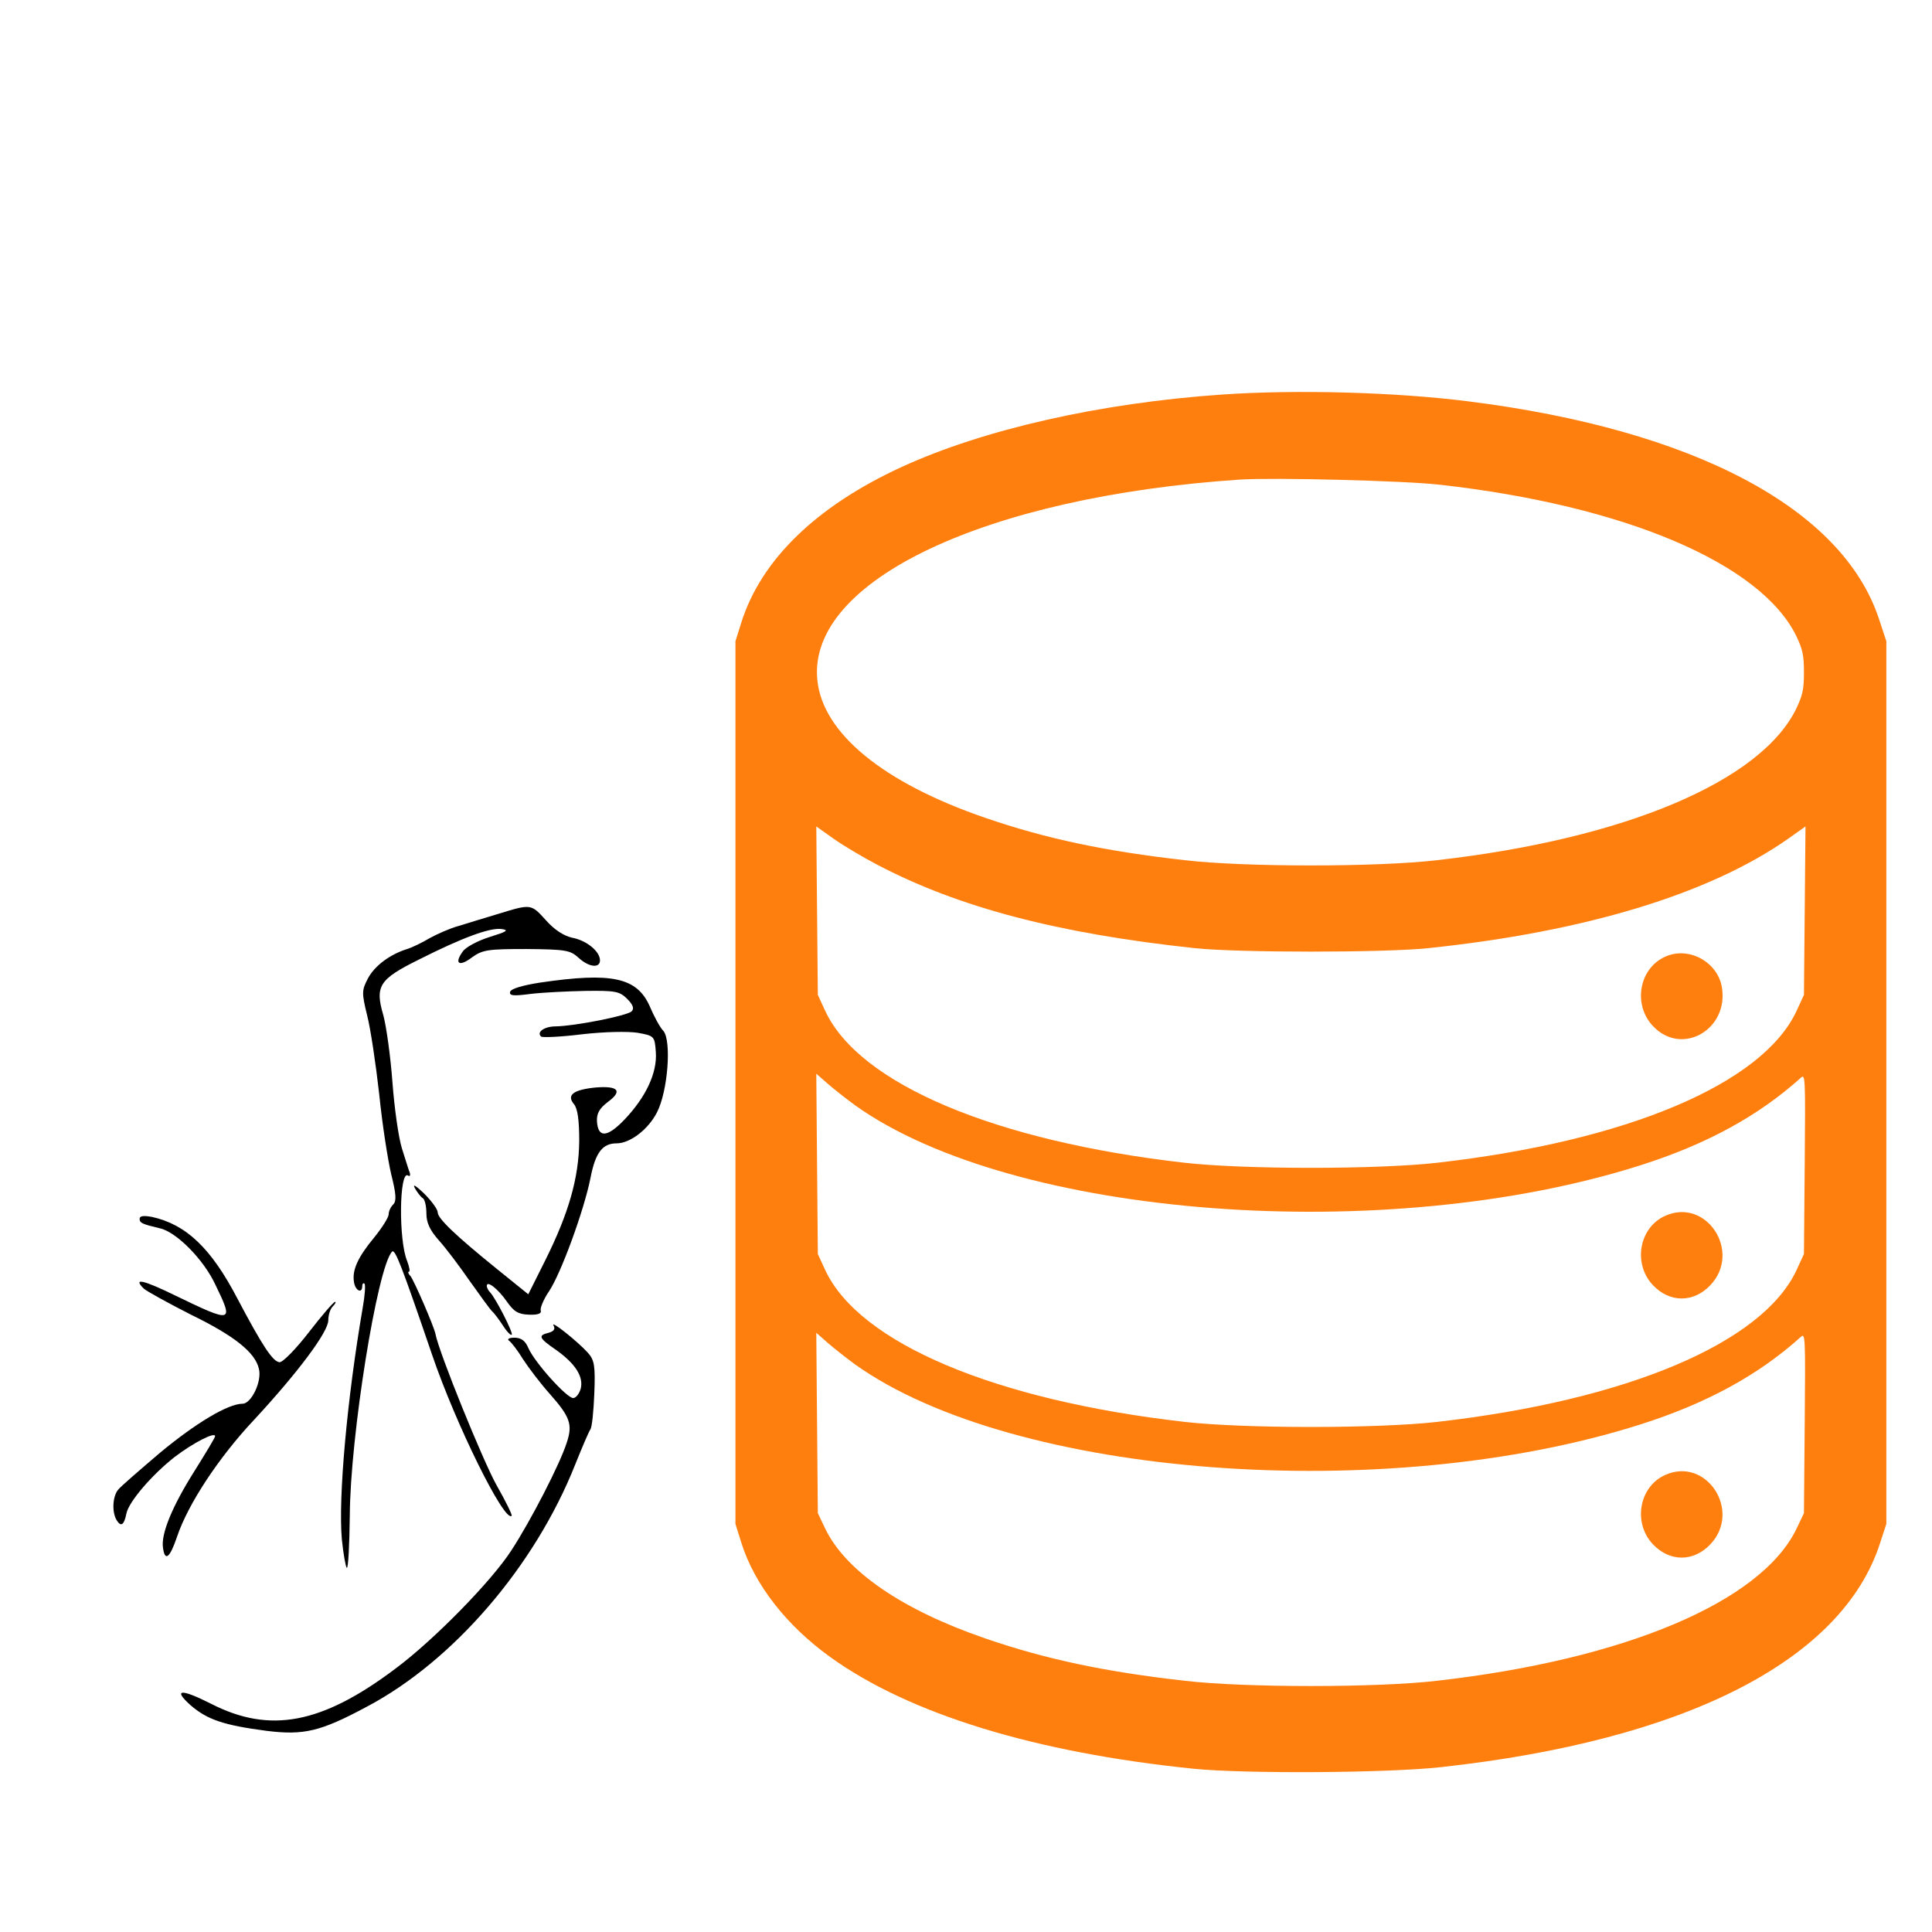
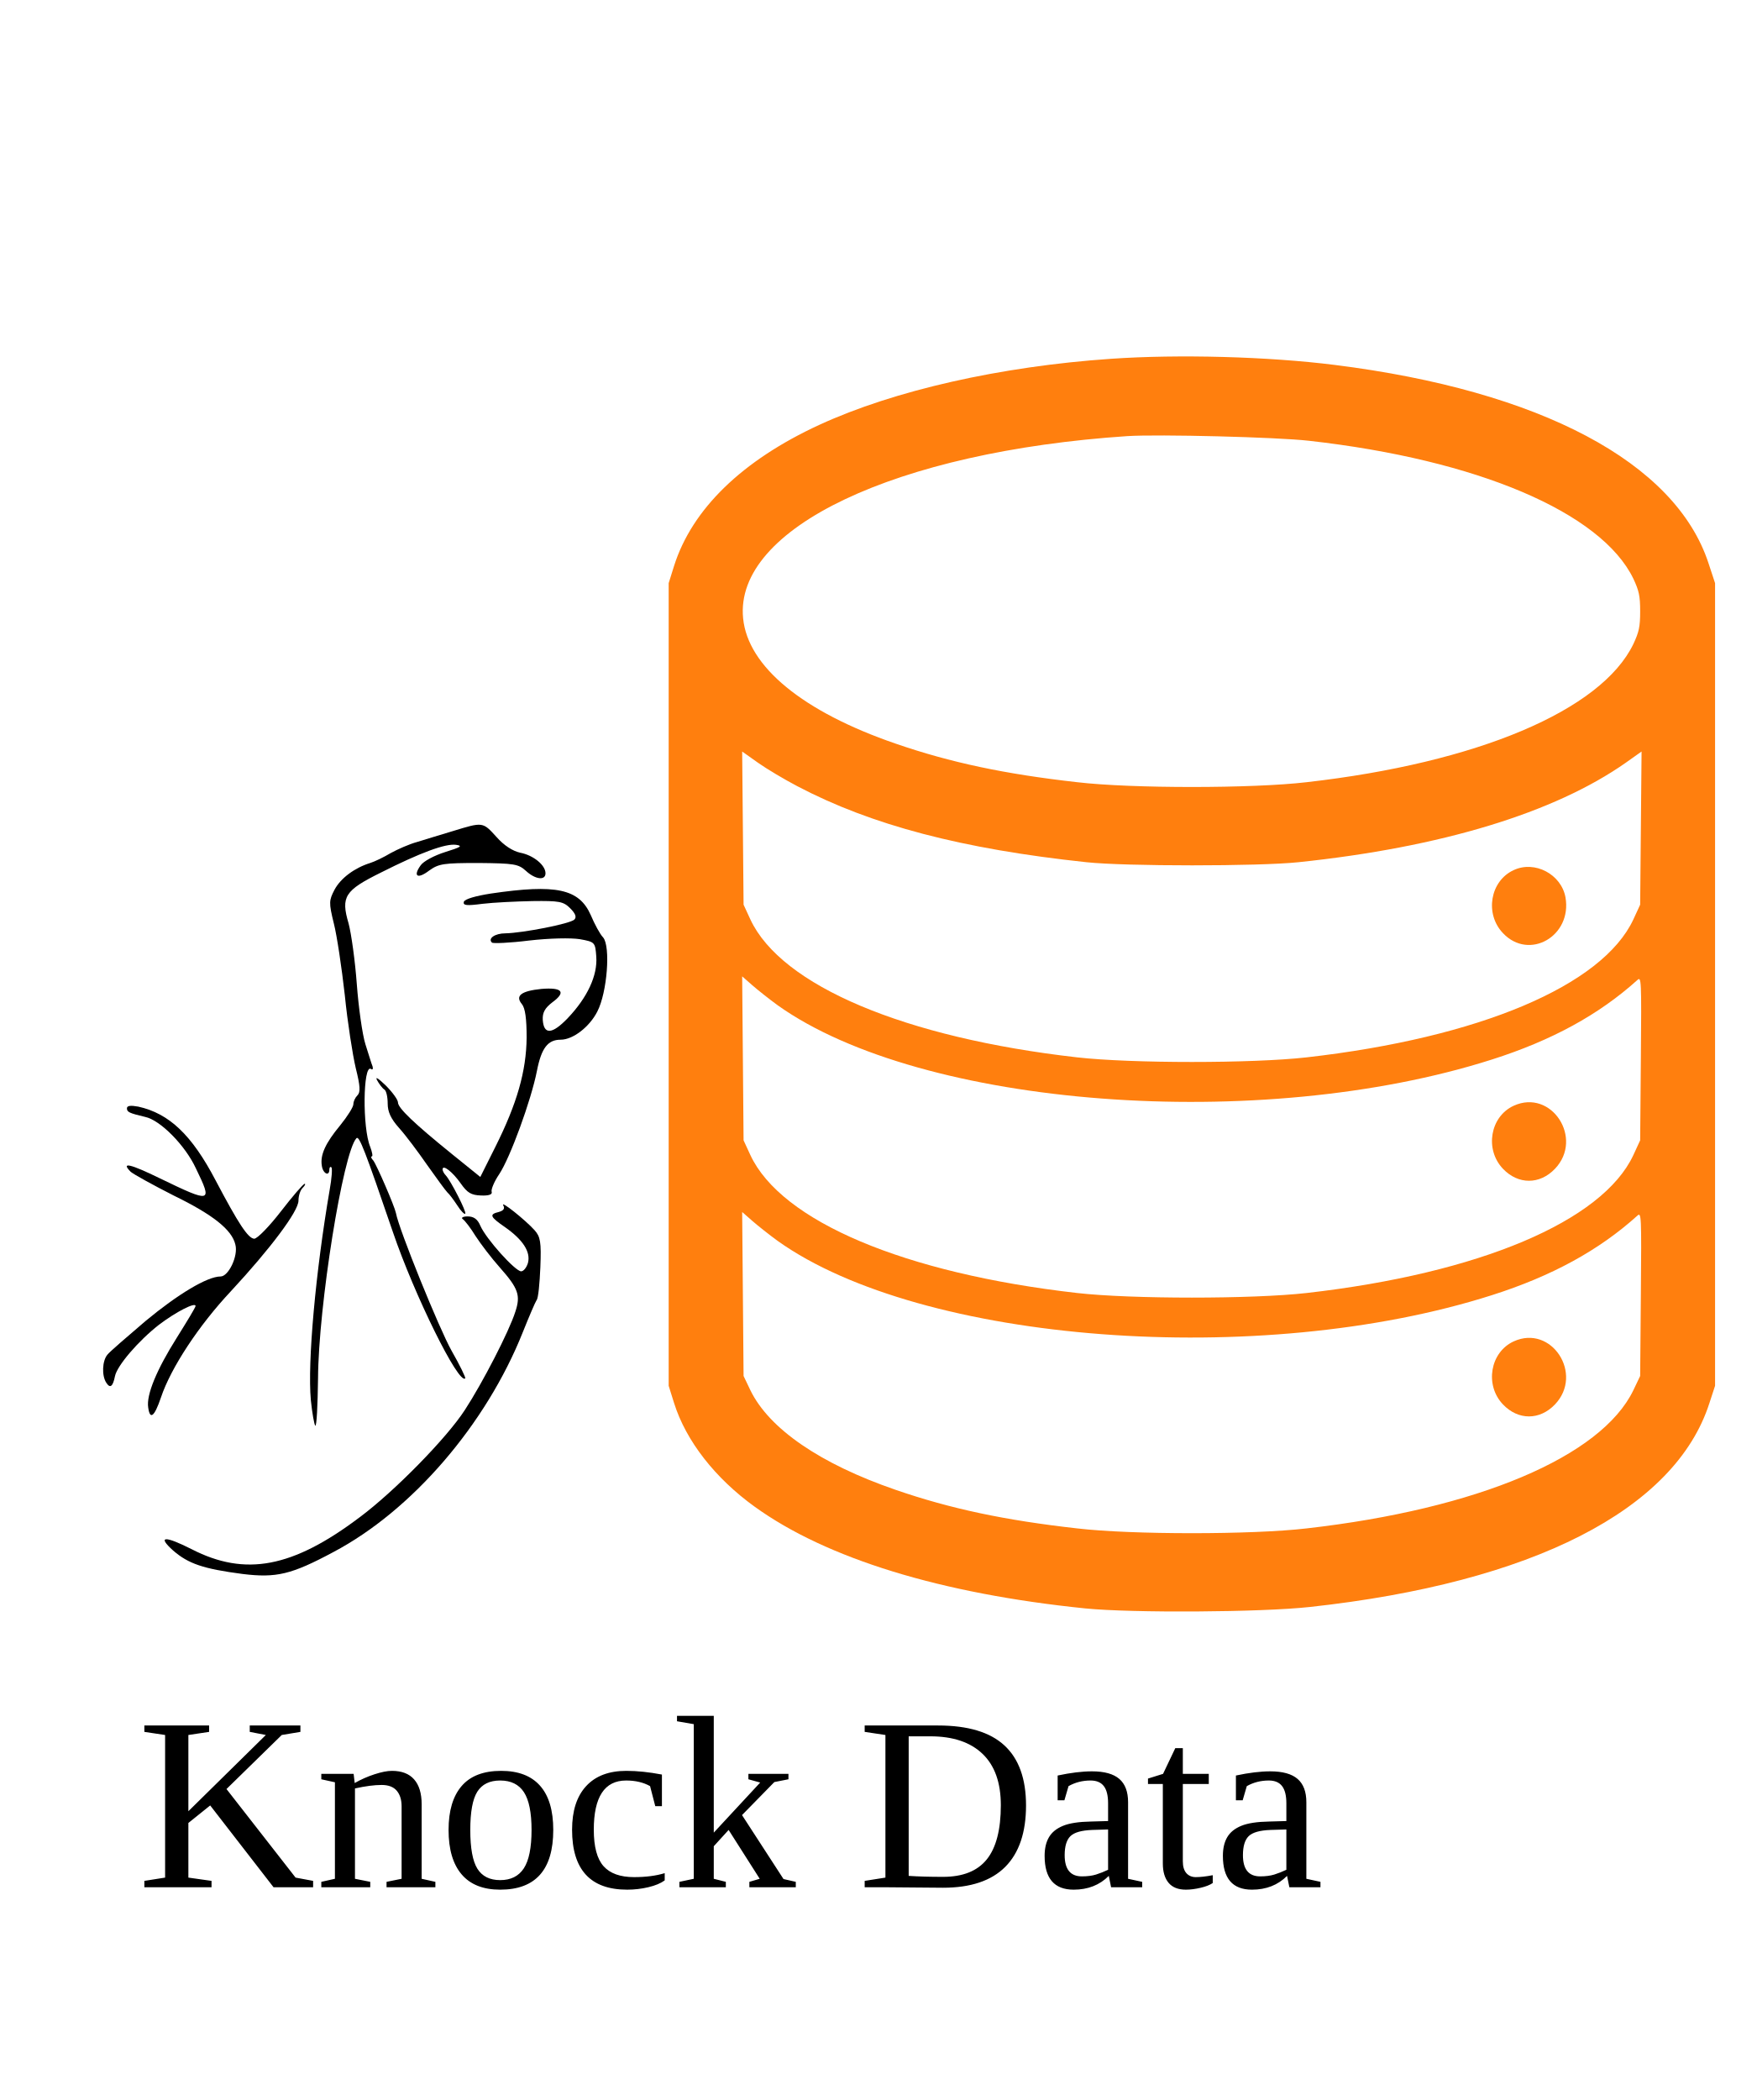
- <svg xmlns="http://www.w3.org/2000/svg" width="512" height="512" preserveAspectRatio="xMidYMid meet">
+ <svg xmlns="http://www.w3.org/2000/svg" width="512" height="612" preserveAspectRatio="xMidYMid meet">
  <g transform="translate(0,100)">
    <defs>
      <filter id="linear">
        <feColorMatrix type="matrix" values="1.00 0 0 0 0             0.80 0 0 0 0             0.65 0 0 0 0             0    0 0 1 0" />
      </filter>
    </defs>
    <path fill="black" id="svg_2" d="m132,142.2c-3.6,1.1 -8.3,2.5 -10.5,3.2c-2.2,0.6 -5.6,2.1 -7.6,3.2c-2,1.2 -4.7,2.5 -6,2.9c-4.5,1.4 -8.6,4.4 -10.4,7.8c-1.6,3.1 -1.7,3.7 -0.2,9.8c0.9,3.5 2.3,12.9 3.2,20.9c0.8,8 2.3,17.5 3.2,21.3c1.3,5.2 1.4,7 0.5,7.9c-0.7,0.7 -1.2,1.8 -1.2,2.6c0,0.8 -1.7,3.5 -3.8,6.1c-4.4,5.3 -5.9,8.7 -5.4,11.8c0.3,2.3 2.2,3.3 2.2,1.1c0,-0.6 0.3,-0.9 0.6,-0.6c0.3,0.3 0.1,3.2 -0.5,6.5c-4.1,23.9 -6.5,50.2 -5.5,61.3c0.4,3.9 1,7.2 1.3,7.5c0.4,0.2 0.7,-6 0.8,-13.8c0.1,-21 7.3,-65.9 11.2,-70c0.8,-0.8 2.5,3.6 10.6,27.3c6.3,18.5 19.2,44.6 21.1,42.7c0.2,-0.2 -1.6,-3.9 -4,-8.1c-3.5,-6.2 -15.3,-35.2 -16.2,-40.1c-0.4,-2 -5.6,-14 -6.6,-15.3c-0.6,-0.6 -0.8,-1.2 -0.4,-1.2c0.3,0 0.1,-1.2 -0.5,-2.8c-2.3,-5.5 -2.1,-24 0.2,-22.7c0.5,0.4 0.7,0 0.5,-0.7c-0.3,-0.7 -1.2,-3.7 -2.1,-6.5c-0.9,-2.9 -2,-10.8 -2.5,-17.5c-0.5,-6.8 -1.6,-14.7 -2.4,-17.7c-2.3,-7.8 -1.1,-9.6 9.4,-14.8c11.5,-5.8 18.8,-8.5 21.9,-8.1c2.1,0.3 1.4,0.7 -3.1,2.1c-3.2,1 -6.4,2.7 -7.2,3.9c-2.3,3.2 -0.9,4.1 2.5,1.5c2.8,-2 4.2,-2.2 14.4,-2.2c10.4,0.1 11.6,0.3 13.8,2.3c2.7,2.5 5.7,2.9 5.7,0.7c0,-2.4 -3.6,-5.3 -7.4,-6c-2.2,-0.5 -4.7,-2.1 -6.9,-4.6c-4,-4.4 -3.9,-4.4 -12.7,-1.7z" />
    <path id="svg_3" d="m143.1,160.4c-4.5,0.7 -7.6,1.6 -7.9,2.4c-0.3,1.1 0.8,1.2 5.4,0.6c3.3,-0.4 9.8,-0.7 14.6,-0.8c7.8,-0.1 9,0.1 11,2.1c1.6,1.6 1.9,2.6 1.2,3.3c-1.2,1.2 -15,3.9 -20.1,4c-3,0 -5.2,1.5 -3.9,2.7c0.3,0.3 5.2,0.1 10.8,-0.6c6.1,-0.7 12.2,-0.8 14.8,-0.4c4.4,0.8 4.5,0.9 4.8,5.1c0.4,5.5 -2.6,11.9 -8.3,17.9c-4.6,4.8 -7,4.9 -7.3,0.5c-0.1,-2.1 0.6,-3.4 2.8,-5.1c4.1,-3 2.9,-4.4 -3.2,-3.9c-5.9,0.6 -7.7,2 -5.7,4.4c1,1.2 1.4,4.3 1.4,9.8c-0.1,9.8 -2.8,19.2 -9.1,31.8l-4.4,8.8l-8.3,-6.7c-11,-8.9 -15.7,-13.4 -15.7,-15c0,-0.8 -1.6,-3 -3.6,-5c-2.1,-2 -3.1,-2.7 -2.5,-1.5c0.6,1.1 1.6,2.4 2.1,2.7c0.6,0.3 1,2.2 1,4.1c0,2.4 0.9,4.4 3.3,7.1c1.9,2.1 5.5,6.9 8.2,10.8c2.7,3.8 5.3,7.4 5.9,8c0.6,0.5 1.9,2.3 2.9,3.8c1,1.6 2.1,2.7 2.3,2.4c0.5,-0.4 -4.2,-9.6 -5.7,-11.2c-0.5,-0.5 -0.9,-1.3 -0.9,-1.7c0,-1.6 3,0.8 5.3,4.1c1.9,2.7 3,3.4 5.9,3.5c2.3,0.1 3.4,-0.3 3.1,-1.1c-0.2,-0.6 0.7,-2.9 2.2,-5.1c3.2,-4.8 9.3,-21.5 11,-30.1c1.3,-6.7 3.2,-9.1 6.9,-9.1c3.6,0 8.4,-3.7 10.7,-8.2c2.9,-5.6 3.9,-19 1.7,-21.6c-0.9,-0.9 -2.5,-3.9 -3.6,-6.5c-3.4,-7.7 -10.1,-9.1 -29.1,-6.3z" />
    <path fill="black" id="svg_4" d="m37,223c0,1.1 0.7,1.4 5.3,2.5c4.4,0.9 11.7,8.3 14.8,15c4.9,10.1 4.6,10.2 -10.5,2.9c-8.6,-4.2 -11.5,-4.9 -8.5,-1.9c0.8,0.7 6.4,3.8 12.5,6.9c11.5,5.6 17,10 18,14.3c0.9,3.3 -2,9.3 -4.3,9.3c-3.9,0 -12.5,5.2 -21.9,13c-5.4,4.6 -10.5,9 -11.1,9.8c-1.5,1.8 -1.7,6.1 -0.3,8.2c1.1,1.7 1.9,1.1 2.5,-1.9c0.6,-3.1 6.8,-10.3 12.8,-15c5,-3.8 10.7,-6.7 10.7,-5.5c0,0.4 -2.5,4.5 -5.5,9.3c-5.8,9.2 -8.9,16.6 -8.3,20.3c0.5,3.7 1.8,2.7 3.7,-2.9c2.9,-8.7 11.1,-21.1 20.4,-31c11.5,-12.4 19.7,-23.3 19.7,-26.4c0,-1.4 0.5,-3 1.2,-3.7c0.7,-0.7 0.9,-1.2 0.6,-1.2c-0.4,0 -3.5,3.6 -6.9,8c-3.4,4.4 -6.9,8 -7.8,8c-1.8,-0.1 -4.6,-4.4 -11.2,-16.9c-7,-13.4 -13.6,-19.6 -22.6,-21.6c-2.2,-0.4 -3.3,-0.3 -3.3,0.5z" />
    <path fill="black" id="svg_5" d="m146.7,251.3c0.5,0.9 0.1,1.5 -1.3,1.9c-2.9,0.7 -2.6,1.4 1.9,4.5c5.1,3.6 7.4,7.1 6.6,10.3c-0.4,1.4 -1.3,2.5 -2,2.5c-1.7,0 -10.2,-9.4 -11.9,-13.3c-0.8,-1.9 -1.9,-2.7 -3.7,-2.7c-1.4,0 -2,0.4 -1.4,0.8c0.6,0.4 2.3,2.6 3.7,4.9c1.5,2.3 4.6,6.4 7.1,9.2c5.4,6.1 6.1,8.1 4.5,12.9c-1.8,5.7 -9.6,20.8 -14.7,28.6c-5.3,8.2 -20.6,23.8 -30.7,31.3c-19.5,14.7 -33.3,17.3 -48.9,9.3c-7.9,-4 -10.2,-3.9 -5.4,0.4c4.4,3.8 8.7,5.3 20.2,6.8c9.8,1.2 14.2,0.2 26.5,-6.4c22.9,-12.1 44.5,-37.2 55.2,-64.1c1.8,-4.5 3.6,-8.7 4,-9.3c0.5,-0.5 0.9,-4.9 1.1,-9.6c0.3,-7.4 0,-8.9 -1.7,-10.8c-2.7,-3 -10.1,-8.9 -9.1,-7.2z" />
    <g id="svg_6" fill="#000000" transform="translate(0,512) scale(0.1,-0.1) ">
      <path fill="#ff7f0e" stroke="null" id="svg_7" d="m3238.597,5074.408c-322.74,-22.176 -632.517,-92.279 -850.179,-192.428c-225.168,-103.725 -371.186,-245.363 -423.725,-411.323l-15.694,-50.074l0,-1169.588l0,-1169.588l15.694,-50.074c34.799,-110.878 120.089,-219.611 235.403,-302.591c209.474,-150.938 542.45,-253.232 963.445,-296.152c136.465,-13.592 512.427,-11.446 655.034,4.292c648.21,70.819 1064.43,283.276 1164.049,594.451l16.376,50.074l0,1169.588l0,1169.588l-19.105,57.943c-96.208,294.006 -490.593,502.887 -1089.676,577.998c-193.098,24.322 -454.43,31.475 -651.622,17.884zm576.566,-238.925c491.275,-55.081 852.226,-208.88 945.705,-402.023c16.376,-35.052 19.787,-50.074 19.787,-95.141c0,-45.067 -3.412,-60.089 -19.787,-95.141c-93.479,-193.858 -455.112,-346.227 -952.528,-402.739c-158.3,-18.599 -510.38,-18.599 -668.68,0c-210.157,23.606 -369.139,57.228 -528.803,112.309c-270.884,92.995 -431.23,224.618 -444.877,365.541c-25.928,262.531 445.559,485.719 1120.38,530.785c90.067,5.723 434.642,-2.861 528.803,-13.592zm-1491.566,-1006.489c216.298,-113.74 480.358,-183.128 843.356,-221.757c113.266,-12.161 501.51,-12.161 617.506,0c416.902,43.636 745.783,143.784 953.893,289.714l46.398,32.906l-2.047,-223.187l-2.047,-223.187l-19.787,-42.921c-90.067,-193.143 -449.653,-344.796 -952.528,-402.023c-158.3,-17.884 -510.38,-17.884 -668.68,0c-502.875,57.228 -862.461,208.88 -952.528,402.023l-19.787,42.921l-2.047,223.187l-2.047,223.187l46.398,-32.906c25.246,-17.884 77.103,-48.643 113.949,-67.958zm-56.633,-638.802c418.949,-298.298 1405.593,-373.41 2081.096,-158.091c175.358,55.797 312.506,130.908 424.407,231.771c11.6,10.73 12.282,2.146 10.235,-227.479l-2.047,-239.64l-19.787,-42.921c-90.067,-193.143 -449.653,-344.796 -952.528,-402.023c-158.3,-17.884 -510.38,-17.884 -668.68,0c-502.875,57.228 -862.461,208.88 -952.528,402.023l-19.787,42.921l-2.047,238.925l-2.047,238.925l29.34,-25.752c16.376,-14.307 49.81,-40.775 74.374,-58.658zm0,-686.73c418.949,-298.298 1405.593,-373.41 2081.096,-158.091c175.358,55.797 312.506,130.908 424.407,231.771c11.6,10.73 12.282,2.146 10.235,-227.479l-2.047,-239.64l-19.787,-41.49c-93.479,-193.858 -455.112,-346.227 -952.528,-402.739c-158.3,-18.599 -510.38,-18.599 -668.68,0c-210.157,23.606 -369.139,57.228 -528.803,112.309c-220.391,75.826 -369.139,178.121 -423.725,290.43l-19.787,41.49l-2.047,238.925l-2.047,238.925l29.34,-25.752c16.376,-14.307 49.81,-40.775 74.374,-58.658z" />
      <path fill="#ff7f0e" stroke="null" id="svg_8" d="m4412.199,3584.347c-68.915,-31.475 -85.291,-127.331 -31.387,-183.843c76.421,-80.834 201.969,-8.584 182.181,104.44c-12.282,67.242 -89.385,108.017 -150.794,79.403z" />
      <path fill="#ff7f0e" stroke="null" id="svg_9" d="m4412.199,2897.616c-68.915,-31.475 -85.291,-127.331 -31.387,-183.843c44.351,-46.497 107.125,-46.497 151.477,0c84.609,88.703 -10.235,233.918 -120.089,183.843z" />
      <path fill="#ff7f0e" stroke="null" id="svg_10" d="m4412.199,2210.886c-68.915,-31.475 -85.291,-127.331 -31.387,-183.843c44.351,-46.497 107.125,-46.497 151.477,0c84.609,88.703 -10.235,233.918 -120.089,183.843z" />
    </g>
+     <text x="40" y="450" font-size="6em">Knock Data</text>
  </g>
</svg>
